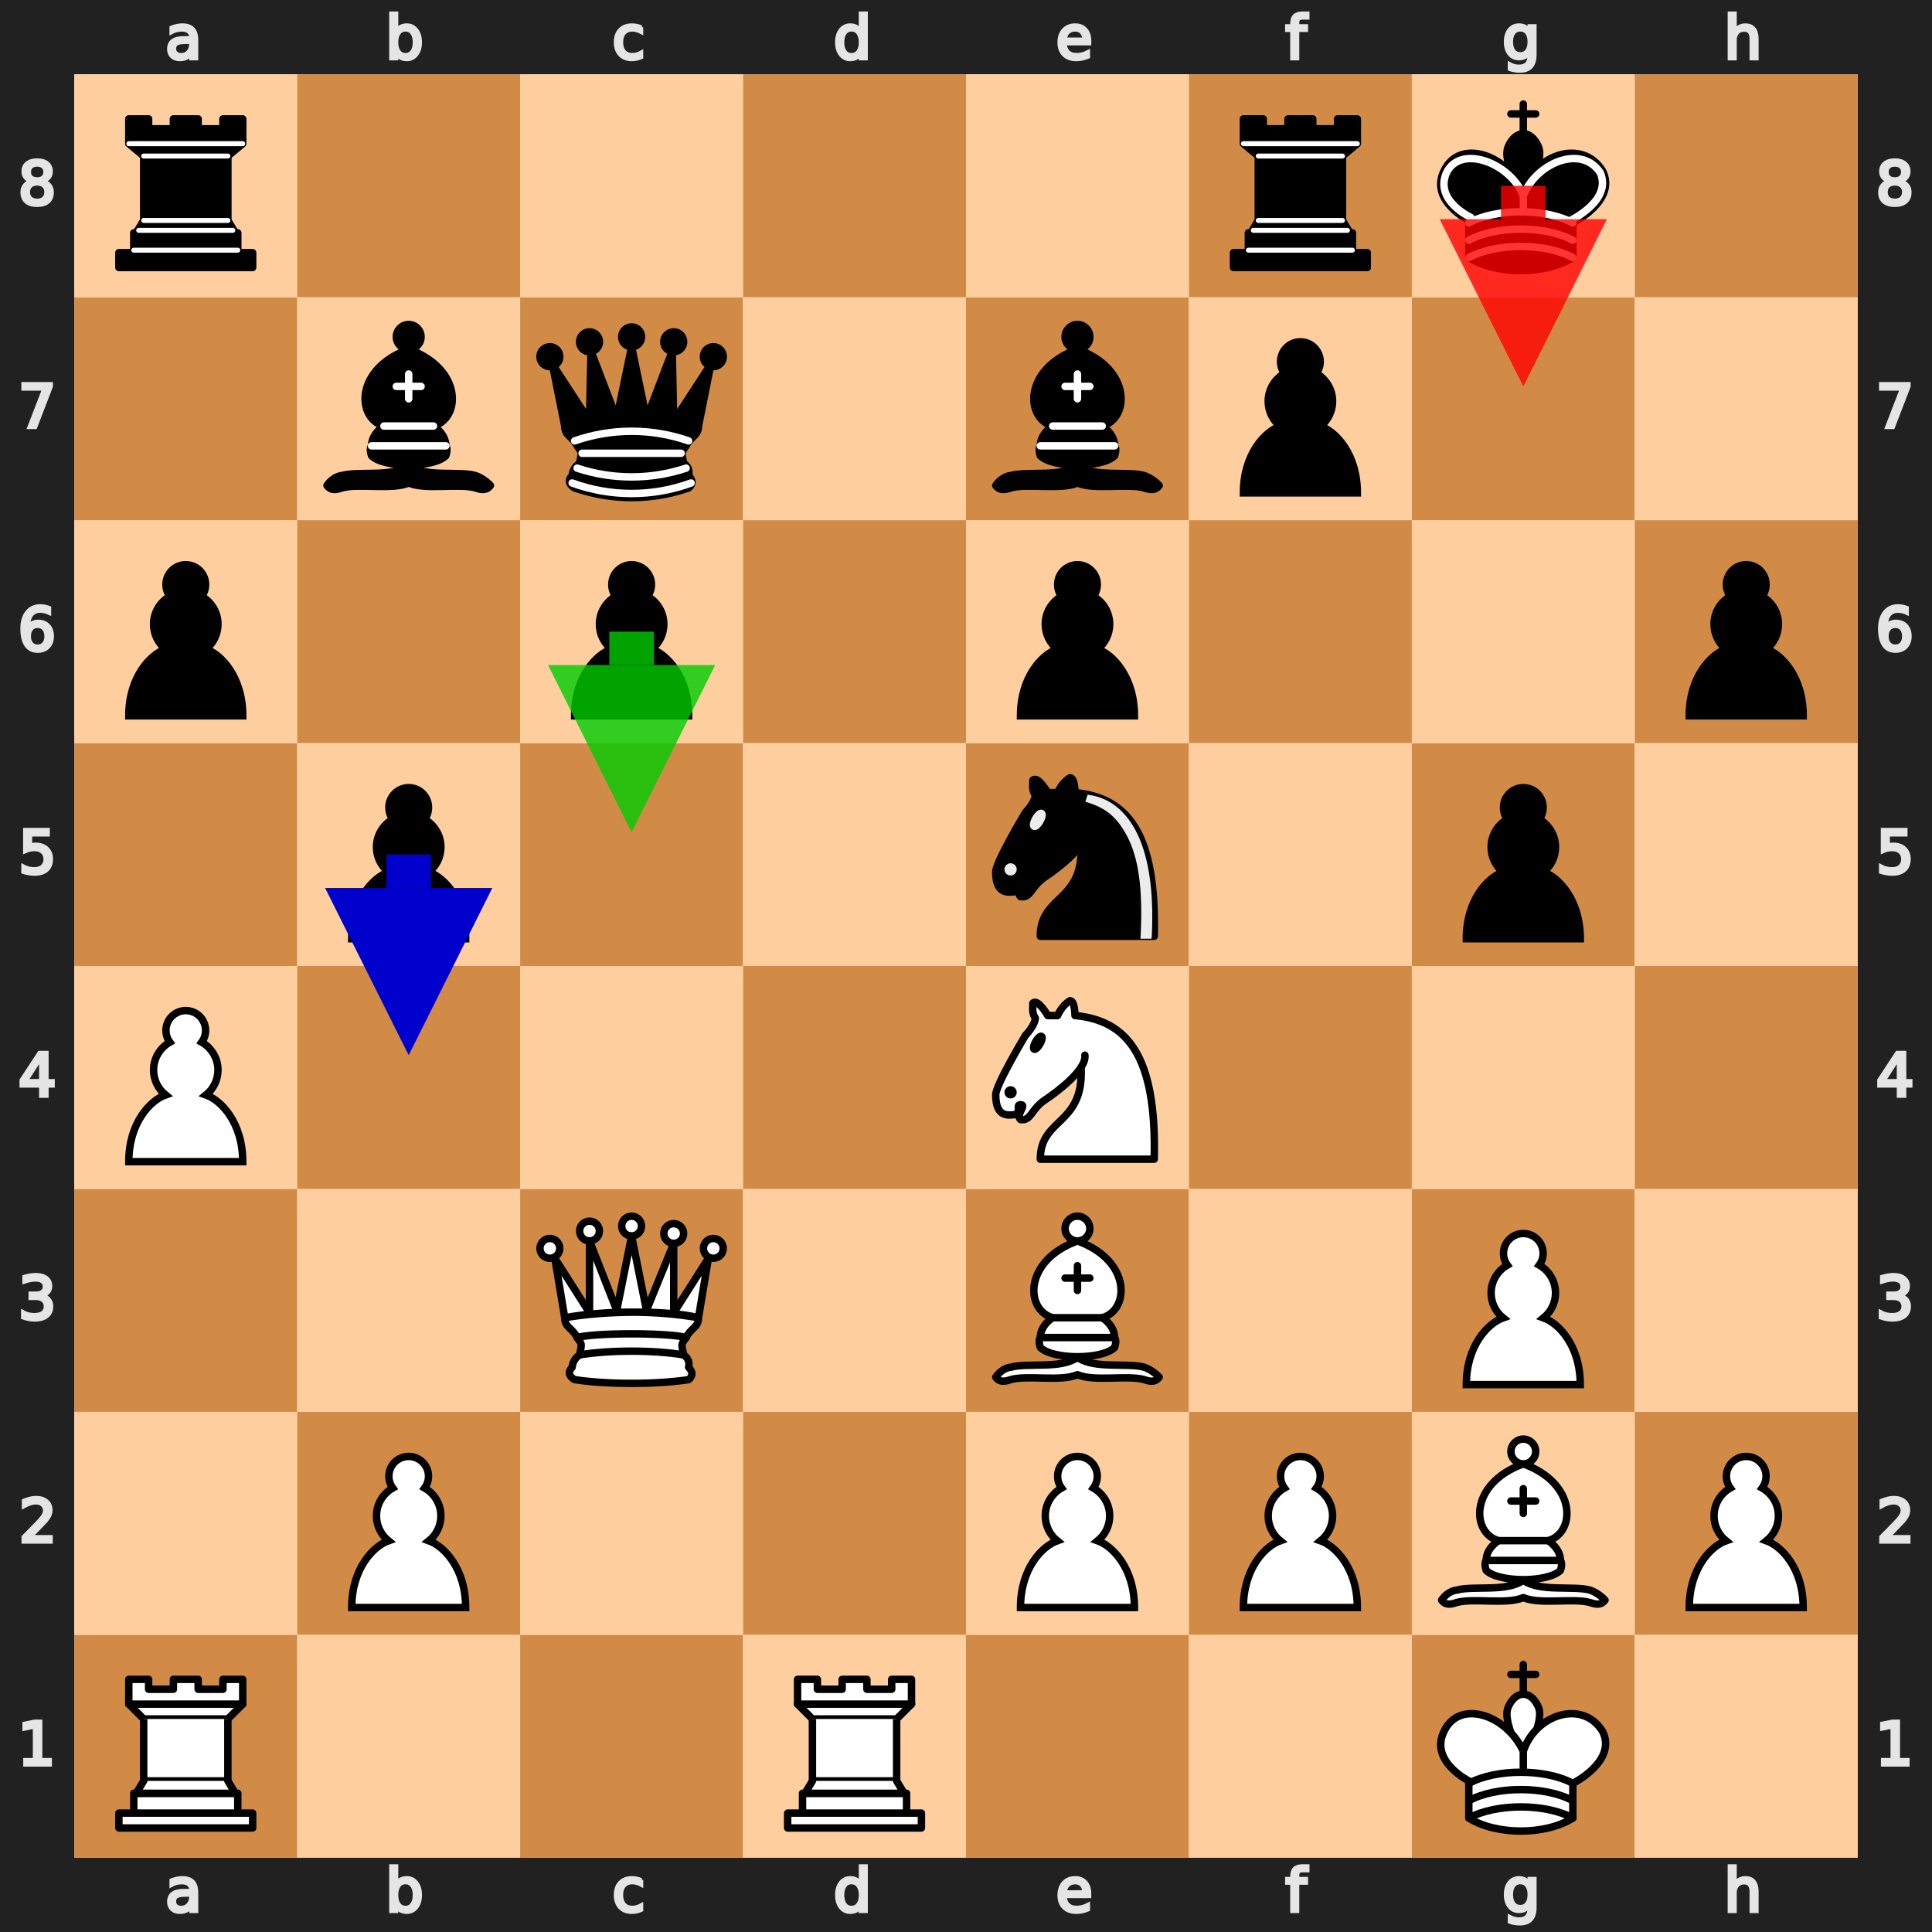
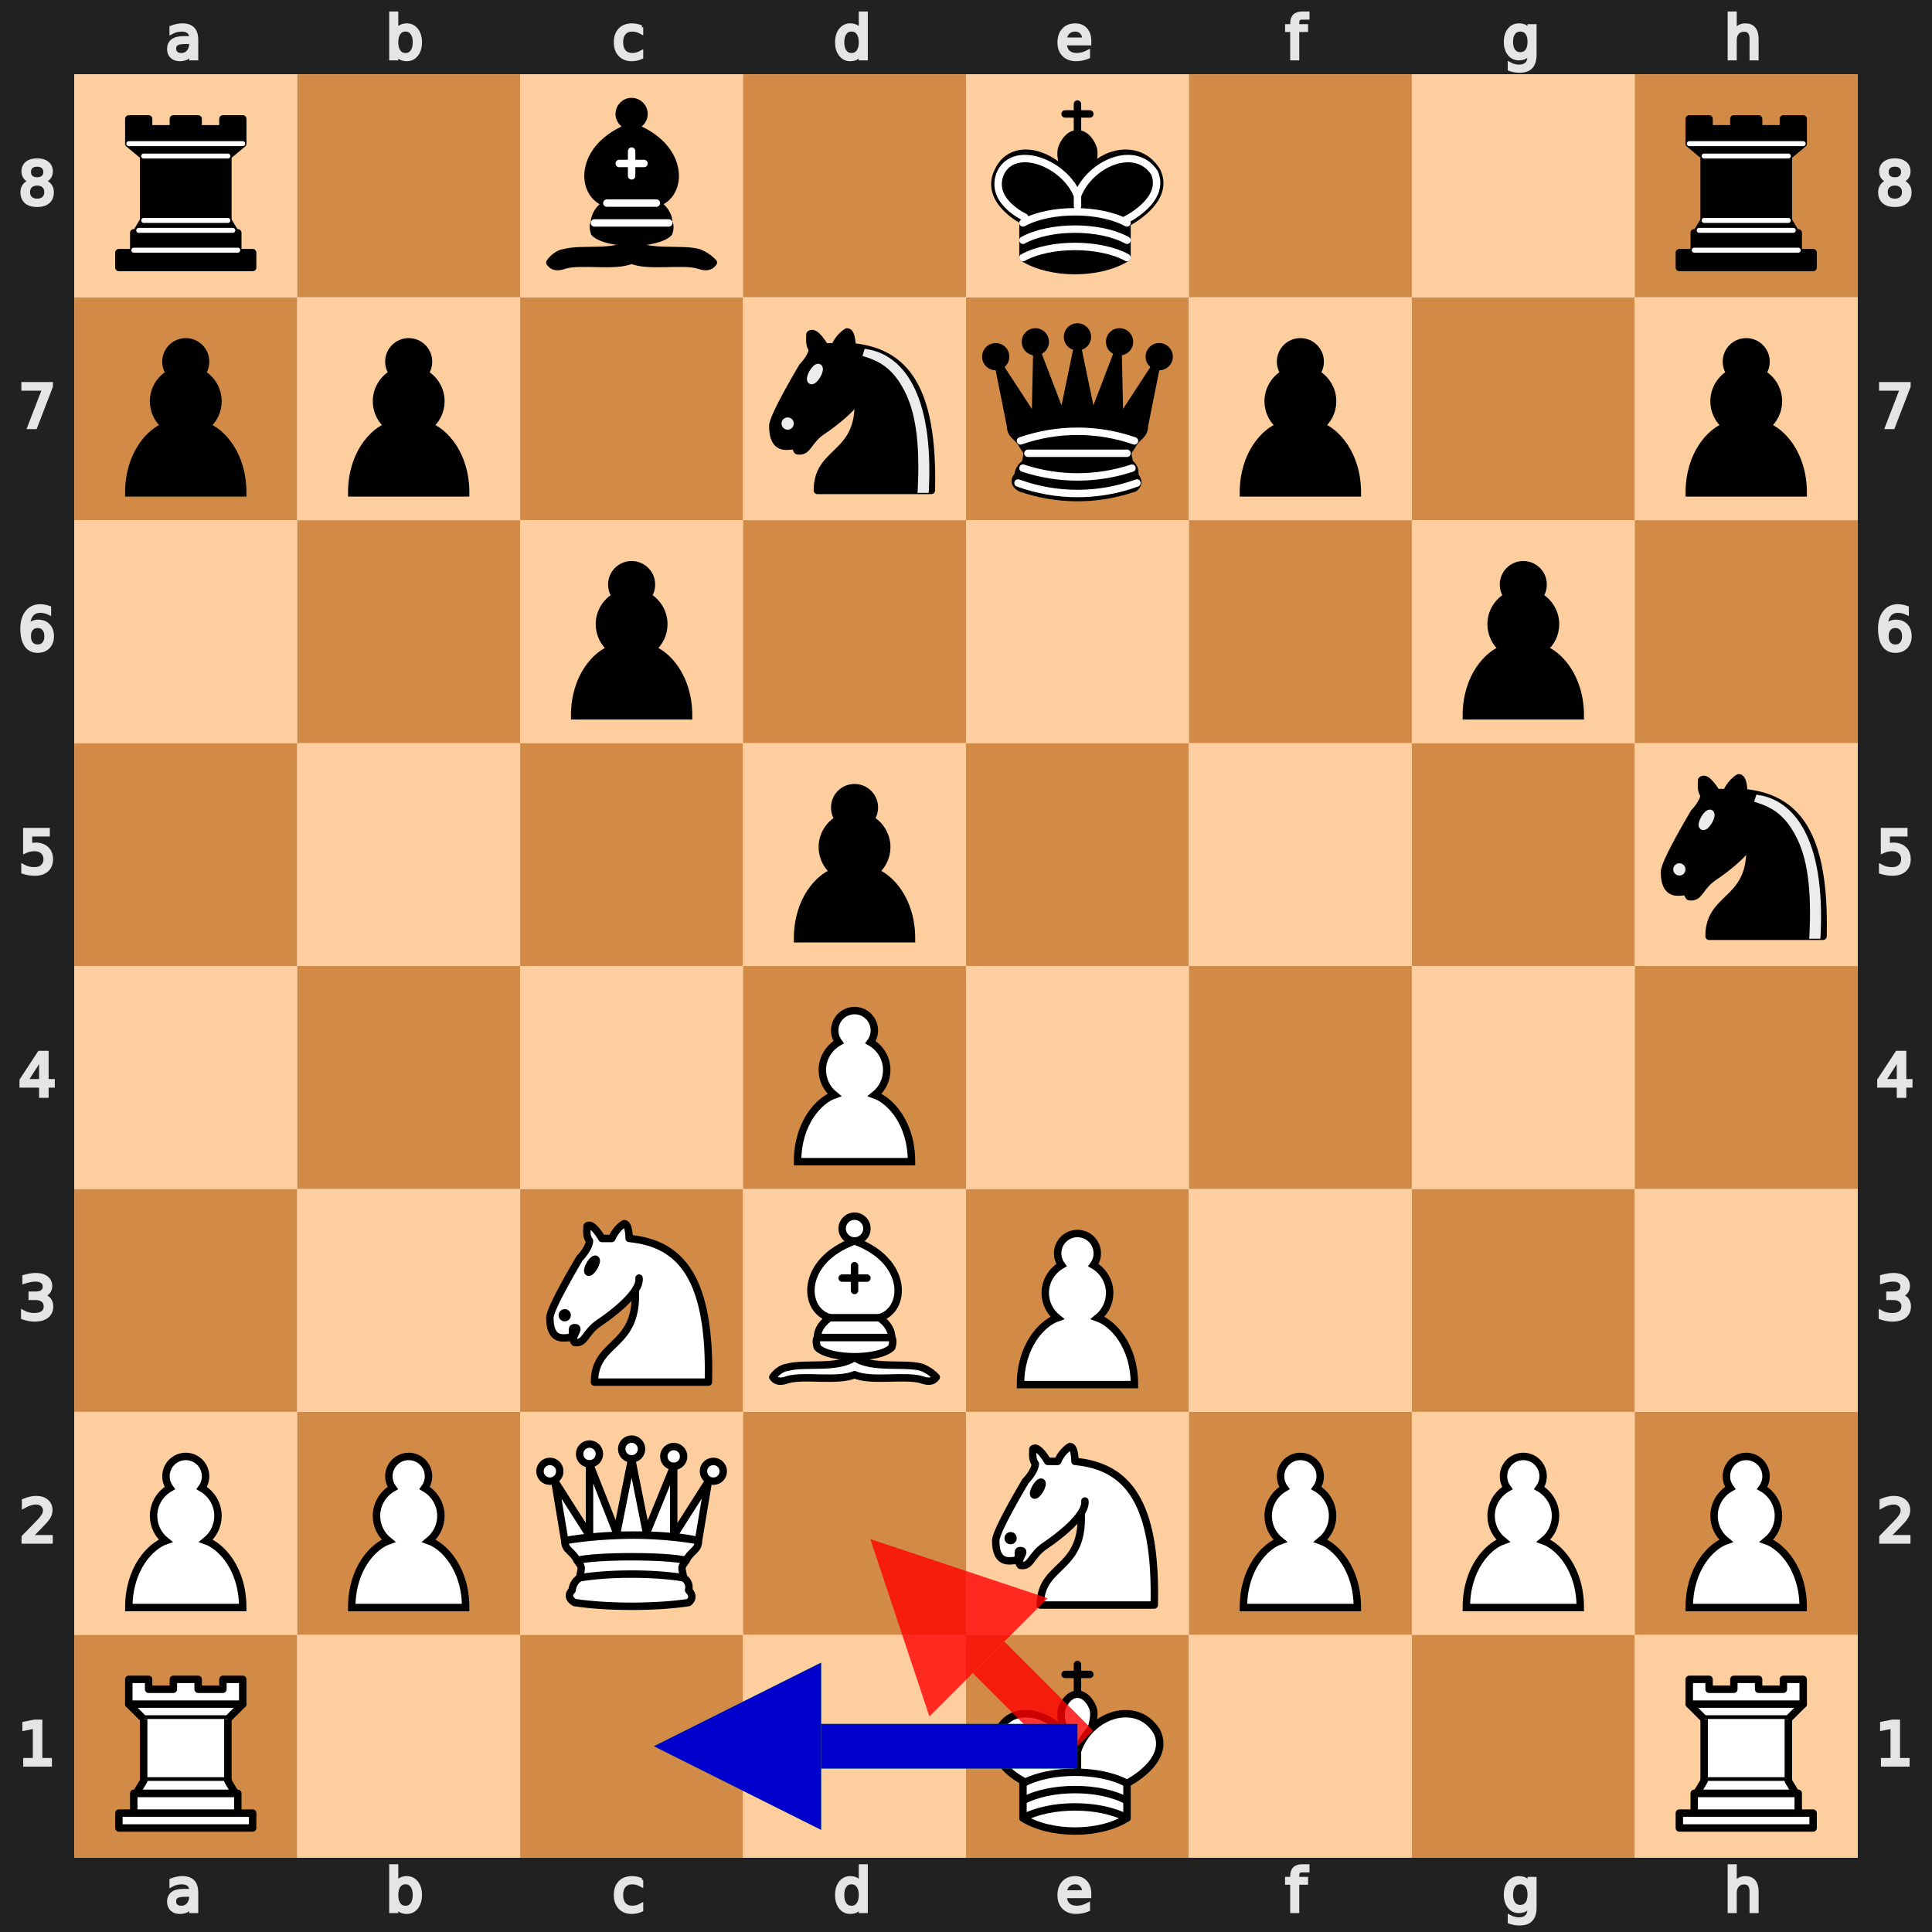
<svg xmlns="http://www.w3.org/2000/svg" xmlns:xlink="http://www.w3.org/1999/xlink" viewBox="0 0 390 390" width="400" height="400">
  <defs>
    <g id="white-pawn" class="white pawn">
      <path d="M22.5 9c-2.21 0-4 1.79-4 4 0 .89.29 1.71.78 2.38C17.33 16.5 16 18.59 16 21c0 2.03.94 3.84 2.41 5.03-3 1.06-7.41 5.55-7.41 13.47h23c0-7.92-4.41-12.41-7.41-13.47 1.47-1.19 2.41-3 2.41-5.03 0-2.41-1.33-4.5-3.28-5.62.49-.67.78-1.49.78-2.38 0-2.21-1.79-4-4-4z" fill="#fff" stroke="#000" stroke-width="1.5" stroke-linecap="round" />
    </g>
    <g id="white-knight" class="white knight" fill="none" fill-rule="evenodd" stroke="#000" stroke-width="1.5" stroke-linecap="round" stroke-linejoin="round">
      <path d="M 22,10 C 32.5,11 38.5,18 38,39 L 15,39 C 15,30 25,32.5 23,18" style="fill:#ffffff; stroke:#000000;" />
      <path d="M 24,18 C 24.38,20.91 18.45,25.37 16,27 C 13,29 13.18,31.34 11,31 C 9.958,30.06 12.41,27.96 11,28 C 10,28 11.19,29.23 10,30 C 9,30 5.997,31 6,26 C 6,24 12,14 12,14 C 12,14 13.89,12.1 14,10.5 C 13.27,9.506 13.5,8.5 13.5,7.5 C 14.5,6.5 16.5,10 16.5,10 L 18.5,10 C 18.5,10 19.28,8.008 21,7 C 22,7 22,10 22,10" style="fill:#ffffff; stroke:#000000;" />
      <path d="M 9.5 25.5 A 0.5 0.5 0 1 1 8.5,25.5 A 0.5 0.5 0 1 1 9.5 25.5 z" style="fill:#000000; stroke:#000000;" />
      <path d="M 15 15.5 A 0.5 1.5 0 1 1 14,15.5 A 0.5 1.5 0 1 1 15 15.5 z" transform="matrix(0.866,0.5,-0.5,0.866,9.693,-5.173)" style="fill:#000000; stroke:#000000;" />
    </g>
    <g id="white-bishop" class="white bishop" fill="none" fill-rule="evenodd" stroke="#000" stroke-width="1.5" stroke-linecap="round" stroke-linejoin="round">
      <g fill="#fff" stroke-linecap="butt">
        <path d="M9 36c3.39-.97 10.11.43 13.5-2 3.39 2.43 10.11 1.03 13.5 2 0 0 1.65.54 3 2-.68.97-1.65.99-3 .5-3.39-.97-10.11.46-13.5-1-3.39 1.46-10.11.03-13.5 1-1.354.49-2.323.47-3-.5 1.354-1.94 3-2 3-2zM15 32c2.5 2.5 12.5 2.5 15 0 .5-1.5 0-2 0-2 0-2.5-2.5-4-2.5-4 5.5-1.5 6-11.5-5-15.5-11 4-10.5 14-5 15.5 0 0-2.5 1.5-2.5 4 0 0-.5.5 0 2zM25 8a2.5 2.5 0 1 1-5 0 2.5 2.5 0 1 1 5 0z" />
      </g>
      <path d="M17.5 26h10M15 30h15m-7.5-14.5v5M20 18h5" stroke-linejoin="miter" />
    </g>
    <g id="white-rook" class="white rook" fill="#fff" fill-rule="evenodd" stroke="#000" stroke-width="1.5" stroke-linecap="round" stroke-linejoin="round">
      <path d="M9 39h27v-3H9v3zM12 36v-4h21v4H12zM11 14V9h4v2h5V9h5v2h5V9h4v5" stroke-linecap="butt" />
      <path d="M34 14l-3 3H14l-3-3" />
      <path d="M31 17v12.5H14V17" stroke-linecap="butt" stroke-linejoin="miter" />
      <path d="M31 29.5l1.5 2.5h-20l1.5-2.5" />
      <path d="M11 14h23" fill="none" stroke-linejoin="miter" />
    </g>
    <g id="white-queen" class="white queen" fill="#fff" fill-rule="evenodd" stroke="#000" stroke-width="1.5" stroke-linecap="round" stroke-linejoin="round">
      <path d="M8 12a2 2 0 1 1-4 0 2 2 0 1 1 4 0zM24.5 7.5a2 2 0 1 1-4 0 2 2 0 1 1 4 0zM41 12a2 2 0 1 1-4 0 2 2 0 1 1 4 0zM16 8.5a2 2 0 1 1-4 0 2 2 0 1 1 4 0zM33 9a2 2 0 1 1-4 0 2 2 0 1 1 4 0z" />
      <path d="M9 26c8.5-1.5 21-1.5 27 0l2-12-7 11V11l-5.5 13.5-3-15-3 15-5.5-14V25L7 14l2 12zM9 26c0 2 1.5 2 2.5 4 1 1.5 1 1 .5 3.5-1.5 1-1.5 2.5-1.5 2.5-1.5 1.5.5 2.5.5 2.5 6.5 1 16.5 1 23 0 0 0 1.5-1 0-2.5 0 0 .5-1.5-1-2.5-.5-2.5-.5-2 .5-3.5 1-2 2.5-2 2.5-4-8.5-1.5-18.5-1.5-27 0z" stroke-linecap="butt" />
      <path d="M11.5 30c3.5-1 18.5-1 22 0M12 33.5c6-1 15-1 21 0" fill="none" />
    </g>
    <g id="white-king" class="white king" fill="none" fill-rule="evenodd" stroke="#000" stroke-width="1.5" stroke-linecap="round" stroke-linejoin="round">
      <path d="M22.5 11.63V6M20 8h5" stroke-linejoin="miter" />
      <path d="M22.5 25s4.5-7.5 3-10.5c0 0-1-2.5-3-2.5s-3 2.5-3 2.5c-1.5 3 3 10.5 3 10.5" fill="#fff" stroke-linecap="butt" stroke-linejoin="miter" />
      <path d="M11.5 37c5.5 3.5 15.5 3.5 21 0v-7s9-4.5 6-10.5c-4-6.5-13.5-3.5-16 4V27v-3.5c-3.5-7.5-13-10.5-16-4-3 6 5 10 5 10V37z" fill="#fff" />
      <path d="M11.5 30c5.5-3 15.5-3 21 0m-21 3.5c5.5-3 15.5-3 21 0m-21 3.5c5.5-3 15.5-3 21 0" />
    </g>
    <g id="black-pawn" class="black pawn">
      <path d="M22.5 9c-2.21 0-4 1.79-4 4 0 .89.29 1.71.78 2.38C17.33 16.5 16 18.59 16 21c0 2.03.94 3.84 2.41 5.03-3 1.06-7.41 5.55-7.41 13.47h23c0-7.92-4.41-12.41-7.41-13.47 1.47-1.19 2.41-3 2.41-5.03 0-2.41-1.33-4.5-3.28-5.62.49-.67.78-1.49.78-2.38 0-2.21-1.79-4-4-4z" fill="#000" stroke="#000" stroke-width="1.5" stroke-linecap="round" />
    </g>
    <g id="black-knight" class="black knight" fill="none" fill-rule="evenodd" stroke="#000" stroke-width="1.5" stroke-linecap="round" stroke-linejoin="round">
      <path d="M 22,10 C 32.5,11 38.5,18 38,39 L 15,39 C 15,30 25,32.5 23,18" style="fill:#000000; stroke:#000000;" />
      <path d="M 24,18 C 24.38,20.91 18.45,25.37 16,27 C 13,29 13.18,31.34 11,31 C 9.958,30.06 12.41,27.96 11,28 C 10,28 11.19,29.23 10,30 C 9,30 5.997,31 6,26 C 6,24 12,14 12,14 C 12,14 13.89,12.1 14,10.5 C 13.27,9.506 13.5,8.5 13.5,7.5 C 14.5,6.5 16.5,10 16.5,10 L 18.5,10 C 18.5,10 19.28,8.008 21,7 C 22,7 22,10 22,10" style="fill:#000000; stroke:#000000;" />
      <path d="M 9.5 25.5 A 0.5 0.5 0 1 1 8.5,25.5 A 0.5 0.5 0 1 1 9.5 25.5 z" style="fill:#ececec; stroke:#ececec;" />
      <path d="M 15 15.5 A 0.5 1.5 0 1 1 14,15.5 A 0.5 1.5 0 1 1 15 15.5 z" transform="matrix(0.866,0.5,-0.5,0.866,9.693,-5.173)" style="fill:#ececec; stroke:#ececec;" />
      <path d="M 24.55,10.4 L 24.1,11.85 L 24.6,12 C 27.75,13 30.25,14.49 32.5,18.75 C 34.75,23.01 35.75,29.06 35.25,39 L 35.2,39.5 L 37.45,39.5 L 37.5,39 C 38,28.94 36.62,22.15 34.25,17.66 C 31.88,13.17 28.46,11.02 25.06,10.5 L 24.55,10.4 z " style="fill:#ececec; stroke:none;" />
    </g>
    <g id="black-bishop" class="black bishop" fill="none" fill-rule="evenodd" stroke="#000" stroke-width="1.5" stroke-linecap="round" stroke-linejoin="round">
      <path d="M9 36c3.39-.97 10.11.43 13.5-2 3.39 2.43 10.11 1.03 13.5 2 0 0 1.65.54 3 2-.68.97-1.65.99-3 .5-3.39-.97-10.11.46-13.5-1-3.39 1.46-10.11.03-13.5 1-1.354.49-2.323.47-3-.5 1.354-1.94 3-2 3-2zm6-4c2.5 2.5 12.5 2.5 15 0 .5-1.5 0-2 0-2 0-2.5-2.5-4-2.5-4 5.5-1.5 6-11.5-5-15.5-11 4-10.5 14-5 15.5 0 0-2.5 1.5-2.5 4 0 0-.5.5 0 2zM25 8a2.5 2.5 0 1 1-5 0 2.5 2.5 0 1 1 5 0z" fill="#000" stroke-linecap="butt" />
      <path d="M17.5 26h10M15 30h15m-7.5-14.5v5M20 18h5" stroke="#fff" stroke-linejoin="miter" />
    </g>
    <g id="black-rook" class="black rook" fill="#000" fill-rule="evenodd" stroke="#000" stroke-width="1.5" stroke-linecap="round" stroke-linejoin="round">
      <path d="M9 39h27v-3H9v3zM12.5 32l1.5-2.5h17l1.5 2.5h-20zM12 36v-4h21v4H12z" stroke-linecap="butt" />
      <path d="M14 29.5v-13h17v13H14z" stroke-linecap="butt" stroke-linejoin="miter" />
      <path d="M14 16.5L11 14h23l-3 2.5H14zM11 14V9h4v2h5V9h5v2h5V9h4v5H11z" stroke-linecap="butt" />
      <path d="M12 35.5h21M13 31.5h19M14 29.5h17M14 16.5h17M11 14h23" fill="none" stroke="#fff" stroke-width="1" stroke-linejoin="miter" />
    </g>
    <g id="black-queen" class="black queen" fill="#000" fill-rule="evenodd" stroke="#000" stroke-width="1.5" stroke-linecap="round" stroke-linejoin="round">
      <g fill="#000" stroke="none">
        <circle cx="6" cy="12" r="2.75" />
        <circle cx="14" cy="9" r="2.75" />
        <circle cx="22.5" cy="8" r="2.75" />
        <circle cx="31" cy="9" r="2.75" />
        <circle cx="39" cy="12" r="2.75" />
      </g>
      <path d="M9 26c8.5-1.5 21-1.5 27 0l2.5-12.5L31 25l-.3-14.1-5.2 13.6-3-14.5-3 14.5-5.2-13.6L14 25 6.5 13.5 9 26zM9 26c0 2 1.5 2 2.5 4 1 1.5 1 1 .5 3.5-1.5 1-1.5 2.5-1.5 2.5-1.5 1.5.5 2.5.5 2.5 6.5 1 16.5 1 23 0 0 0 1.5-1 0-2.5 0 0 .5-1.5-1-2.5-.5-2.5-.5-2 .5-3.5 1-2 2.5-2 2.5-4-8.5-1.5-18.5-1.5-27 0z" stroke-linecap="butt" />
      <path d="M11 38.5a35 35 1 0 0 23 0" fill="none" stroke-linecap="butt" />
      <path d="M11 29a35 35 1 0 1 23 0M12.5 31.5h20M11.5 34.5a35 35 1 0 0 22 0M10.5 37.5a35 35 1 0 0 24 0" fill="none" stroke="#fff" />
    </g>
    <g id="black-king" class="black king" fill="none" fill-rule="evenodd" stroke="#000" stroke-width="1.5" stroke-linecap="round" stroke-linejoin="round">
      <path d="M22.5 11.63V6" stroke-linejoin="miter" />
      <path d="M22.5 25s4.5-7.5 3-10.5c0 0-1-2.5-3-2.5s-3 2.5-3 2.5c-1.5 3 3 10.5 3 10.5" fill="#000" stroke-linecap="butt" stroke-linejoin="miter" />
      <path d="M11.5 37c5.5 3.5 15.5 3.5 21 0v-7s9-4.5 6-10.5c-4-6.5-13.5-3.5-16 4V27v-3.5c-3.5-7.5-13-10.5-16-4-3 6 5 10 5 10V37z" fill="#000" />
      <path d="M20 8h5" stroke-linejoin="miter" />
      <path d="M32 29.5s8.5-4 6.03-9.65C34.15 14 25 18 22.5 24.5l.01 2.1-.01-2.1C20 18 9.906 14 6.997 19.85c-2.497 5.65 4.853 9 4.853 9M11.5 30c5.5-3 15.5-3 21 0m-21 3.5c5.5-3 15.5-3 21 0m-21 3.5c5.5-3 15.5-3 21 0" stroke="#fff" />
    </g>
  </defs>
  <rect x="7.5" y="7.5" width="375" height="375" fill="none" stroke="#212121" stroke-width="15" />
  <g transform="translate(20, 1) scale(0.75, 0.75)" fill="#e5e5e5" stroke="#e5e5e5">
    <path d="M23.328 10.016q-1.742 0-2.414.398-.672.398-.672 1.36 0 .765.5 1.218.508.445 1.375.445 1.196 0 1.914-.843.727-.852.727-2.258v-.32zm2.867-.594v4.992h-1.437v-1.328q-.492.797-1.227 1.18-.734.375-1.797.375-1.343 0-2.14-.75-.79-.758-.79-2.024 0-1.476.985-2.226.992-.75 2.953-.75h2.016V8.75q0-.992-.656-1.531-.649-.547-1.829-.547-.75 0-1.46.18-.711.18-1.368.539V6.062q.79-.304 1.532-.453.742-.156 1.445-.156 1.898 0 2.836.984.937.985.937 2.985z" />
  </g>
  <g transform="translate(20, 375) scale(0.75, 0.75)" fill="#e5e5e5" stroke="#e5e5e5">
    <path d="M23.328 10.016q-1.742 0-2.414.398-.672.398-.672 1.36 0 .765.5 1.218.508.445 1.375.445 1.196 0 1.914-.843.727-.852.727-2.258v-.32zm2.867-.594v4.992h-1.437v-1.328q-.492.797-1.227 1.18-.734.375-1.797.375-1.343 0-2.14-.75-.79-.758-.79-2.024 0-1.476.985-2.226.992-.75 2.953-.75h2.016V8.75q0-.992-.656-1.531-.649-.547-1.829-.547-.75 0-1.46.18-.711.18-1.368.539V6.062q.79-.304 1.532-.453.742-.156 1.445-.156 1.898 0 2.836.984.937.985.937 2.985z" />
  </g>
  <g transform="translate(65, 1) scale(0.75, 0.75)" fill="#e5e5e5" stroke="#e5e5e5">
    <path d="M24.922 10.047q0-1.586-.656-2.485-.649-.906-1.79-.906-1.14 0-1.796.906-.649.899-.649 2.485 0 1.586.649 2.492.656.898 1.797.898 1.14 0 1.789-.898.656-.906.656-2.492zm-4.89-3.055q.452-.781 1.14-1.156.695-.383 1.656-.383 1.594 0 2.586 1.266 1 1.265 1 3.328 0 2.062-1 3.328-.992 1.266-2.586 1.266-.96 0-1.656-.375-.688-.383-1.14-1.164v1.312h-1.446V2.258h1.445z" />
  </g>
  <g transform="translate(65, 375) scale(0.75, 0.75)" fill="#e5e5e5" stroke="#e5e5e5">
    <path d="M24.922 10.047q0-1.586-.656-2.485-.649-.906-1.79-.906-1.14 0-1.796.906-.649.899-.649 2.485 0 1.586.649 2.492.656.898 1.797.898 1.14 0 1.789-.898.656-.906.656-2.492zm-4.89-3.055q.452-.781 1.14-1.156.695-.383 1.656-.383 1.594 0 2.586 1.266 1 1.265 1 3.328 0 2.062-1 3.328-.992 1.266-2.586 1.266-.96 0-1.656-.375-.688-.383-1.14-1.164v1.312h-1.446V2.258h1.445z" />
  </g>
  <g transform="translate(110, 1) scale(0.75, 0.75)" fill="#e5e5e5" stroke="#e5e5e5">
    <path d="M25.96 6v1.344q-.608-.336-1.226-.5-.609-.172-1.234-.172-1.398 0-2.172.89-.773.883-.773 2.485 0 1.601.773 2.492.774.883 2.172.883.625 0 1.234-.164.618-.172 1.227-.508v1.328q-.602.281-1.25.422-.64.14-1.367.14-1.977 0-3.14-1.242-1.165-1.242-1.165-3.351 0-2.14 1.172-3.367 1.18-1.227 3.227-1.227.664 0 1.296.14.633.134 1.227.407z" />
  </g>
  <g transform="translate(110, 375) scale(0.75, 0.75)" fill="#e5e5e5" stroke="#e5e5e5">
    <path d="M25.96 6v1.344q-.608-.336-1.226-.5-.609-.172-1.234-.172-1.398 0-2.172.89-.773.883-.773 2.485 0 1.601.773 2.492.774.883 2.172.883.625 0 1.234-.164.618-.172 1.227-.508v1.328q-.602.281-1.25.422-.64.14-1.367.14-1.977 0-3.14-1.242-1.165-1.242-1.165-3.351 0-2.14 1.172-3.367 1.18-1.227 3.227-1.227.664 0 1.296.14.633.134 1.227.407z" />
  </g>
  <g transform="translate(155, 1) scale(0.75, 0.75)" fill="#e5e5e5" stroke="#e5e5e5">
    <path d="M24.973 6.992V2.258h1.437v12.156h-1.437v-1.312q-.453.78-1.149 1.164-.687.375-1.656.375-1.586 0-2.586-1.266-.992-1.266-.992-3.328 0-2.063.992-3.328 1-1.266 2.586-1.266.969 0 1.656.383.696.375 1.149 1.156zm-4.899 3.055q0 1.586.649 2.492.656.898 1.797.898 1.14 0 1.796-.898.657-.906.657-2.492 0-1.586-.657-2.485-.656-.906-1.796-.906-1.141 0-1.797.906-.649.899-.649 2.485z" />
  </g>
  <g transform="translate(155, 375) scale(0.75, 0.75)" fill="#e5e5e5" stroke="#e5e5e5">
    <path d="M24.973 6.992V2.258h1.437v12.156h-1.437v-1.312q-.453.78-1.149 1.164-.687.375-1.656.375-1.586 0-2.586-1.266-.992-1.266-.992-3.328 0-2.063.992-3.328 1-1.266 2.586-1.266.969 0 1.656.383.696.375 1.149 1.156zm-4.899 3.055q0 1.586.649 2.492.656.898 1.797.898 1.14 0 1.796-.898.657-.906.657-2.492 0-1.586-.657-2.485-.656-.906-1.796-.906-1.141 0-1.797.906-.649.899-.649 2.485z" />
  </g>
  <g transform="translate(200, 1) scale(0.75, 0.75)" fill="#e5e5e5" stroke="#e5e5e5">
    <path d="M26.555 9.68v.703h-6.61q.094 1.484.89 2.265.806.774 2.235.774.828 0 1.602-.203.781-.203 1.547-.61v1.36q-.774.328-1.586.5-.813.172-1.649.172-2.093 0-3.32-1.22-1.219-1.218-1.219-3.296 0-2.148 1.157-3.406 1.164-1.266 3.132-1.266 1.766 0 2.79 1.14 1.03 1.134 1.03 3.087zm-1.438-.422q-.015-1.18-.664-1.883-.64-.703-1.703-.703-1.203 0-1.93.68-.718.68-.828 1.914z" />
  </g>
  <g transform="translate(200, 375) scale(0.75, 0.75)" fill="#e5e5e5" stroke="#e5e5e5">
    <path d="M26.555 9.68v.703h-6.61q.094 1.484.89 2.265.806.774 2.235.774.828 0 1.602-.203.781-.203 1.547-.61v1.36q-.774.328-1.586.5-.813.172-1.649.172-2.093 0-3.32-1.22-1.219-1.218-1.219-3.296 0-2.148 1.157-3.406 1.164-1.266 3.132-1.266 1.766 0 2.79 1.14 1.03 1.134 1.03 3.087zm-1.438-.422q-.015-1.18-.664-1.883-.64-.703-1.703-.703-1.203 0-1.93.68-.718.68-.828 1.914z" />
  </g>
  <g transform="translate(245, 1) scale(0.75, 0.75)" fill="#e5e5e5" stroke="#e5e5e5">
    <path d="M25.285 2.258v1.195H23.91q-.773 0-1.078.313-.297.312-.297 1.125v.773h2.367v1.117h-2.367v7.633H21.09V6.781h-1.375V5.664h1.375v-.61q0-1.46.68-2.124.68-.672 2.156-.672z" />
  </g>
  <g transform="translate(245, 375) scale(0.75, 0.75)" fill="#e5e5e5" stroke="#e5e5e5">
    <path d="M25.285 2.258v1.195H23.91q-.773 0-1.078.313-.297.312-.297 1.125v.773h2.367v1.117h-2.367v7.633H21.09V6.781h-1.375V5.664h1.375v-.61q0-1.46.68-2.124.68-.672 2.156-.672z" />
  </g>
  <g transform="translate(290, 1) scale(0.75, 0.75)" fill="#e5e5e5" stroke="#e5e5e5">
    <path d="M24.973 9.937q0-1.562-.649-2.421-.64-.86-1.804-.86-1.157 0-1.805.86-.64.859-.64 2.421 0 1.555.64 2.415.648.859 1.805.859 1.164 0 1.804-.86.649-.859.649-2.414zm1.437 3.391q0 2.234-.992 3.32-.992 1.094-3.04 1.094-.757 0-1.429-.117-.672-.11-1.304-.344v-1.398q.632.344 1.25.508.617.164 1.257.164 1.414 0 2.118-.743.703-.734.703-2.226v-.711q-.446.773-1.141 1.156-.695.383-1.664.383-1.61 0-2.594-1.227-.984-1.226-.984-3.25 0-2.03.984-3.257.985-1.227 2.594-1.227.969 0 1.664.383t1.14 1.156V5.664h1.438z" />
  </g>
  <g transform="translate(290, 375) scale(0.75, 0.75)" fill="#e5e5e5" stroke="#e5e5e5">
    <path d="M24.973 9.937q0-1.562-.649-2.421-.64-.86-1.804-.86-1.157 0-1.805.86-.64.859-.64 2.421 0 1.555.64 2.415.648.859 1.805.859 1.164 0 1.804-.86.649-.859.649-2.414zm1.437 3.391q0 2.234-.992 3.32-.992 1.094-3.04 1.094-.757 0-1.429-.117-.672-.11-1.304-.344v-1.398q.632.344 1.25.508.617.164 1.257.164 1.414 0 2.118-.743.703-.734.703-2.226v-.711q-.446.773-1.141 1.156-.695.383-1.664.383-1.61 0-2.594-1.227-.984-1.226-.984-3.25 0-2.03.984-3.257.985-1.227 2.594-1.227.969 0 1.664.383t1.14 1.156V5.664h1.438z" />
  </g>
  <g transform="translate(335, 1) scale(0.75, 0.75)" fill="#e5e5e5" stroke="#e5e5e5">
    <path d="M26.164 9.133v5.281h-1.437V9.18q0-1.243-.485-1.86-.484-.617-1.453-.617-1.164 0-1.836.742-.672.742-.672 2.024v4.945h-1.445V2.258h1.445v4.765q.516-.789 1.211-1.18.703-.39 1.617-.39 1.508 0 2.282.938.773.93.773 2.742z" />
  </g>
  <g transform="translate(335, 375) scale(0.75, 0.75)" fill="#e5e5e5" stroke="#e5e5e5">
    <path d="M26.164 9.133v5.281h-1.437V9.18q0-1.243-.485-1.86-.484-.617-1.453-.617-1.164 0-1.836.742-.672.742-.672 2.024v4.945h-1.445V2.258h1.445v4.765q.516-.789 1.211-1.18.703-.39 1.617-.39 1.508 0 2.282.938.773.93.773 2.742z" />
  </g>
  <g transform="translate(0, 335) scale(0.75, 0.75)" fill="#e5e5e5" stroke="#e5e5e5">
    <path d="M6.754 26.996h2.578v-8.898l-2.805.562v-1.437l2.79-.563h1.578v10.336h2.578v1.328h-6.72z" />
  </g>
  <g transform="translate(375, 335) scale(0.75, 0.75)" fill="#e5e5e5" stroke="#e5e5e5">
    <path d="M6.754 26.996h2.578v-8.898l-2.805.562v-1.437l2.79-.563h1.578v10.336h2.578v1.328h-6.72z" />
  </g>
  <g transform="translate(0, 290) scale(0.75, 0.75)" fill="#e5e5e5" stroke="#e5e5e5">
    <path d="M8.195 26.996h5.508v1.328H6.297v-1.328q.898-.93 2.445-2.492 1.555-1.57 1.953-2.024.758-.851 1.055-1.437.305-.594.305-1.164 0-.93-.657-1.516-.648-.586-1.695-.586-.742 0-1.57.258-.82.258-1.758.781v-1.593q.953-.383 1.781-.578.828-.196 1.516-.196 1.812 0 2.89.906 1.079.907 1.079 2.422 0 .72-.274 1.368-.265.64-.976 1.515-.196.227-1.243 1.313-1.046 1.078-2.953 3.023z" />
  </g>
  <g transform="translate(375, 290) scale(0.75, 0.75)" fill="#e5e5e5" stroke="#e5e5e5">
    <path d="M8.195 26.996h5.508v1.328H6.297v-1.328q.898-.93 2.445-2.492 1.555-1.57 1.953-2.024.758-.851 1.055-1.437.305-.594.305-1.164 0-.93-.657-1.516-.648-.586-1.695-.586-.742 0-1.57.258-.82.258-1.758.781v-1.593q.953-.383 1.781-.578.828-.196 1.516-.196 1.812 0 2.89.906 1.079.907 1.079 2.422 0 .72-.274 1.368-.265.64-.976 1.515-.196.227-1.243 1.313-1.046 1.078-2.953 3.023z" />
  </g>
  <g transform="translate(0, 245) scale(0.75, 0.75)" fill="#e5e5e5" stroke="#e5e5e5">
    <path d="M11.434 22.035q1.132.242 1.765 1.008.64.766.64 1.89 0 1.727-1.187 2.672-1.187.946-3.375.946-.734 0-1.515-.149-.774-.14-1.602-.43V26.45q.656.383 1.438.578.78.196 1.632.196 1.485 0 2.258-.586.782-.586.782-1.703 0-1.032-.727-1.61-.719-.586-2.008-.586h-1.36v-1.297h1.423q1.164 0 1.78-.46.618-.47.618-1.344 0-.899-.64-1.375-.633-.485-1.82-.485-.65 0-1.391.141-.743.14-1.633.437V16.95q.898-.25 1.68-.375.788-.125 1.484-.125 1.797 0 2.844.82 1.046.813 1.046 2.204 0 .968-.554 1.64-.555.664-1.578.922z" />
  </g>
  <g transform="translate(375, 245) scale(0.75, 0.75)" fill="#e5e5e5" stroke="#e5e5e5">
    <path d="M11.434 22.035q1.132.242 1.765 1.008.64.766.64 1.89 0 1.727-1.187 2.672-1.187.946-3.375.946-.734 0-1.515-.149-.774-.14-1.602-.43V26.45q.656.383 1.438.578.78.196 1.632.196 1.485 0 2.258-.586.782-.586.782-1.703 0-1.032-.727-1.61-.719-.586-2.008-.586h-1.36v-1.297h1.423q1.164 0 1.78-.46.618-.47.618-1.344 0-.899-.64-1.375-.633-.485-1.82-.485-.65 0-1.391.141-.743.14-1.633.437V16.95q.898-.25 1.68-.375.788-.125 1.484-.125 1.797 0 2.844.82 1.046.813 1.046 2.204 0 .968-.554 1.64-.555.664-1.578.922z" />
  </g>
  <g transform="translate(0, 200) scale(0.75, 0.75)" fill="#e5e5e5" stroke="#e5e5e5">
    <path d="M11.016 18.035L7.03 24.262h3.985zm-.414-1.375h1.984v7.602h1.664v1.312h-1.664v2.75h-1.57v-2.75H5.75v-1.523z" />
  </g>
  <g transform="translate(375, 200) scale(0.75, 0.75)" fill="#e5e5e5" stroke="#e5e5e5">
    <path d="M11.016 18.035L7.03 24.262h3.985zm-.414-1.375h1.984v7.602h1.664v1.312h-1.664v2.75h-1.57v-2.75H5.75v-1.523z" />
  </g>
  <g transform="translate(0, 155) scale(0.75, 0.75)" fill="#e5e5e5" stroke="#e5e5e5">
    <path d="M6.719 16.66h6.195v1.328h-4.75v2.86q.344-.118.688-.172.343-.063.687-.063 1.953 0 3.094 1.07 1.14 1.07 1.14 2.899 0 1.883-1.171 2.93-1.172 1.039-3.305 1.039-.735 0-1.5-.125-.758-.125-1.57-.375v-1.586q.703.383 1.453.57.75.188 1.586.188 1.351 0 2.14-.711.79-.711.79-1.93 0-1.219-.79-1.93-.789-.71-2.14-.71-.633 0-1.266.14-.625.14-1.281.438z" />
  </g>
  <g transform="translate(375, 155) scale(0.75, 0.75)" fill="#e5e5e5" stroke="#e5e5e5">
    <path d="M6.719 16.66h6.195v1.328h-4.75v2.86q.344-.118.688-.172.343-.063.687-.063 1.953 0 3.094 1.07 1.14 1.07 1.14 2.899 0 1.883-1.171 2.93-1.172 1.039-3.305 1.039-.735 0-1.5-.125-.758-.125-1.57-.375v-1.586q.703.383 1.453.57.75.188 1.586.188 1.351 0 2.14-.711.79-.711.79-1.93 0-1.219-.79-1.93-.789-.71-2.14-.71-.633 0-1.266.14-.625.14-1.281.438z" />
  </g>
  <g transform="translate(0, 110) scale(0.75, 0.75)" fill="#e5e5e5" stroke="#e5e5e5">
    <path d="M10.137 21.863q-1.063 0-1.688.727-.617.726-.617 1.992 0 1.258.617 1.992.625.727 1.688.727 1.062 0 1.68-.727.624-.734.624-1.992 0-1.266-.625-1.992-.617-.727-1.68-.727zm3.133-4.945v1.437q-.594-.28-1.204-.43-.601-.148-1.195-.148-1.562 0-2.39 1.055-.82 1.055-.938 3.188.46-.68 1.156-1.04.696-.367 1.531-.367 1.758 0 2.774 1.07 1.023 1.063 1.023 2.899 0 1.797-1.062 2.883-1.063 1.086-2.828 1.086-2.024 0-3.094-1.547-1.07-1.555-1.07-4.5 0-2.766 1.312-4.406 1.313-1.649 3.524-1.649.593 0 1.195.117.61.118 1.266.352z" />
  </g>
  <g transform="translate(375, 110) scale(0.75, 0.75)" fill="#e5e5e5" stroke="#e5e5e5">
    <path d="M10.137 21.863q-1.063 0-1.688.727-.617.726-.617 1.992 0 1.258.617 1.992.625.727 1.688.727 1.062 0 1.68-.727.624-.734.624-1.992 0-1.266-.625-1.992-.617-.727-1.68-.727zm3.133-4.945v1.437q-.594-.28-1.204-.43-.601-.148-1.195-.148-1.562 0-2.39 1.055-.82 1.055-.938 3.188.46-.68 1.156-1.04.696-.367 1.531-.367 1.758 0 2.774 1.07 1.023 1.063 1.023 2.899 0 1.797-1.062 2.883-1.063 1.086-2.828 1.086-2.024 0-3.094-1.547-1.07-1.555-1.07-4.5 0-2.766 1.312-4.406 1.313-1.649 3.524-1.649.593 0 1.195.117.61.118 1.266.352z" />
  </g>
  <g transform="translate(0, 65) scale(0.75, 0.75)" fill="#e5e5e5" stroke="#e5e5e5">
    <path d="M6.25 16.66h7.5v.672L9.516 28.324H7.867l3.985-10.336H6.25z" />
  </g>
  <g transform="translate(375, 65) scale(0.75, 0.75)" fill="#e5e5e5" stroke="#e5e5e5">
    <path d="M6.25 16.66h7.5v.672L9.516 28.324H7.867l3.985-10.336H6.25z" />
  </g>
  <g transform="translate(0, 20) scale(0.75, 0.75)" fill="#e5e5e5" stroke="#e5e5e5">
    <path d="M10 22.785q-1.125 0-1.773.602-.641.601-.641 1.656t.64 1.656q.649.602 1.774.602t1.773-.602q.649-.61.649-1.656 0-1.055-.649-1.656-.64-.602-1.773-.602zm-1.578-.672q-1.016-.25-1.586-.945-.563-.695-.563-1.695 0-1.399.993-2.211 1-.813 2.734-.813 1.742 0 2.734.813.993.812.993 2.21 0 1-.57 1.696-.563.695-1.571.945 1.14.266 1.773 1.04.641.773.641 1.89 0 1.695-1.04 2.602-1.03.906-2.96.906t-2.969-.906Q6 26.738 6 25.043q0-1.117.64-1.89.641-.774 1.782-1.04zm-.578-2.492q0 .906.562 1.414.57.508 1.594.508 1.016 0 1.586-.508.578-.508.578-1.414 0-.906-.578-1.414-.57-.508-1.586-.508-1.023 0-1.594.508-.562.508-.562 1.414z" />
  </g>
  <g transform="translate(375, 20) scale(0.75, 0.75)" fill="#e5e5e5" stroke="#e5e5e5">
    <path d="M10 22.785q-1.125 0-1.773.602-.641.601-.641 1.656t.64 1.656q.649.602 1.774.602t1.773-.602q.649-.61.649-1.656 0-1.055-.649-1.656-.64-.602-1.773-.602zm-1.578-.672q-1.016-.25-1.586-.945-.563-.695-.563-1.695 0-1.399.993-2.211 1-.813 2.734-.813 1.742 0 2.734.813.993.812.993 2.21 0 1-.57 1.696-.563.695-1.571.945 1.14.266 1.773 1.04.641.773.641 1.89 0 1.695-1.04 2.602-1.03.906-2.96.906t-2.969-.906Q6 26.738 6 25.043q0-1.117.64-1.89.641-.774 1.782-1.04zm-.578-2.492q0 .906.562 1.414.57.508 1.594.508 1.016 0 1.586-.508.578-.508.578-1.414 0-.906-.578-1.414-.57-.508-1.586-.508-1.023 0-1.594.508-.562.508-.562 1.414z" />
  </g>
  <rect x="15" y="330" width="45" height="45" class="square dark a1" stroke="none" fill="#d18b47" />
  <rect x="60" y="330" width="45" height="45" class="square light b1" stroke="none" fill="#ffce9e" />
  <rect x="105" y="330" width="45" height="45" class="square dark c1" stroke="none" fill="#d18b47" />
  <rect x="150" y="330" width="45" height="45" class="square light d1" stroke="none" fill="#ffce9e" />
  <rect x="195" y="330" width="45" height="45" class="square dark e1" stroke="none" fill="#d18b47" />
  <rect x="240" y="330" width="45" height="45" class="square light f1" stroke="none" fill="#ffce9e" />
  <rect x="285" y="330" width="45" height="45" class="square dark g1" stroke="none" fill="#d18b47" />
  <rect x="330" y="330" width="45" height="45" class="square light h1" stroke="none" fill="#ffce9e" />
  <rect x="15" y="285" width="45" height="45" class="square light a2" stroke="none" fill="#ffce9e" />
  <rect x="60" y="285" width="45" height="45" class="square dark b2" stroke="none" fill="#d18b47" />
  <rect x="105" y="285" width="45" height="45" class="square light c2" stroke="none" fill="#ffce9e" />
  <rect x="150" y="285" width="45" height="45" class="square dark d2" stroke="none" fill="#d18b47" />
  <rect x="195" y="285" width="45" height="45" class="square light e2" stroke="none" fill="#ffce9e" />
  <rect x="240" y="285" width="45" height="45" class="square dark f2" stroke="none" fill="#d18b47" />
  <rect x="285" y="285" width="45" height="45" class="square light g2" stroke="none" fill="#ffce9e" />
  <rect x="330" y="285" width="45" height="45" class="square dark h2" stroke="none" fill="#d18b47" />
  <rect x="15" y="240" width="45" height="45" class="square dark a3" stroke="none" fill="#d18b47" />
  <rect x="60" y="240" width="45" height="45" class="square light b3" stroke="none" fill="#ffce9e" />
  <rect x="105" y="240" width="45" height="45" class="square dark c3" stroke="none" fill="#d18b47" />
  <rect x="150" y="240" width="45" height="45" class="square light d3" stroke="none" fill="#ffce9e" />
  <rect x="195" y="240" width="45" height="45" class="square dark e3" stroke="none" fill="#d18b47" />
  <rect x="240" y="240" width="45" height="45" class="square light f3" stroke="none" fill="#ffce9e" />
  <rect x="285" y="240" width="45" height="45" class="square dark g3" stroke="none" fill="#d18b47" />
  <rect x="330" y="240" width="45" height="45" class="square light h3" stroke="none" fill="#ffce9e" />
  <rect x="15" y="195" width="45" height="45" class="square light a4" stroke="none" fill="#ffce9e" />
  <rect x="60" y="195" width="45" height="45" class="square dark b4" stroke="none" fill="#d18b47" />
  <rect x="105" y="195" width="45" height="45" class="square light c4" stroke="none" fill="#ffce9e" />
  <rect x="150" y="195" width="45" height="45" class="square dark d4" stroke="none" fill="#d18b47" />
  <rect x="195" y="195" width="45" height="45" class="square light e4" stroke="none" fill="#ffce9e" />
  <rect x="240" y="195" width="45" height="45" class="square dark f4" stroke="none" fill="#d18b47" />
  <rect x="285" y="195" width="45" height="45" class="square light g4" stroke="none" fill="#ffce9e" />
  <rect x="330" y="195" width="45" height="45" class="square dark h4" stroke="none" fill="#d18b47" />
  <rect x="15" y="150" width="45" height="45" class="square dark a5" stroke="none" fill="#d18b47" />
  <rect x="60" y="150" width="45" height="45" class="square light b5" stroke="none" fill="#ffce9e" />
  <rect x="105" y="150" width="45" height="45" class="square dark c5" stroke="none" fill="#d18b47" />
  <rect x="150" y="150" width="45" height="45" class="square light d5" stroke="none" fill="#ffce9e" />
  <rect x="195" y="150" width="45" height="45" class="square dark e5" stroke="none" fill="#d18b47" />
  <rect x="240" y="150" width="45" height="45" class="square light f5" stroke="none" fill="#ffce9e" />
  <rect x="285" y="150" width="45" height="45" class="square dark g5" stroke="none" fill="#d18b47" />
  <rect x="330" y="150" width="45" height="45" class="square light h5" stroke="none" fill="#ffce9e" />
  <rect x="15" y="105" width="45" height="45" class="square light a6" stroke="none" fill="#ffce9e" />
  <rect x="60" y="105" width="45" height="45" class="square dark b6" stroke="none" fill="#d18b47" />
  <rect x="105" y="105" width="45" height="45" class="square light c6" stroke="none" fill="#ffce9e" />
  <rect x="150" y="105" width="45" height="45" class="square dark d6" stroke="none" fill="#d18b47" />
  <rect x="195" y="105" width="45" height="45" class="square light e6" stroke="none" fill="#ffce9e" />
  <rect x="240" y="105" width="45" height="45" class="square dark f6" stroke="none" fill="#d18b47" />
  <rect x="285" y="105" width="45" height="45" class="square light g6" stroke="none" fill="#ffce9e" />
  <rect x="330" y="105" width="45" height="45" class="square dark h6" stroke="none" fill="#d18b47" />
  <rect x="15" y="60" width="45" height="45" class="square dark a7" stroke="none" fill="#d18b47" />
  <rect x="60" y="60" width="45" height="45" class="square light b7" stroke="none" fill="#ffce9e" />
  <rect x="105" y="60" width="45" height="45" class="square dark c7" stroke="none" fill="#d18b47" />
  <rect x="150" y="60" width="45" height="45" class="square light d7" stroke="none" fill="#ffce9e" />
  <rect x="195" y="60" width="45" height="45" class="square dark e7" stroke="none" fill="#d18b47" />
  <rect x="240" y="60" width="45" height="45" class="square light f7" stroke="none" fill="#ffce9e" />
  <rect x="285" y="60" width="45" height="45" class="square dark g7" stroke="none" fill="#d18b47" />
  <rect x="330" y="60" width="45" height="45" class="square light h7" stroke="none" fill="#ffce9e" />
  <rect x="15" y="15" width="45" height="45" class="square light a8" stroke="none" fill="#ffce9e" />
  <rect x="60" y="15" width="45" height="45" class="square dark b8" stroke="none" fill="#d18b47" />
  <rect x="105" y="15" width="45" height="45" class="square light c8" stroke="none" fill="#ffce9e" />
  <rect x="150" y="15" width="45" height="45" class="square dark d8" stroke="none" fill="#d18b47" />
  <rect x="195" y="15" width="45" height="45" class="square light e8" stroke="none" fill="#ffce9e" />
  <rect x="240" y="15" width="45" height="45" class="square dark f8" stroke="none" fill="#d18b47" />
  <rect x="285" y="15" width="45" height="45" class="square light g8" stroke="none" fill="#ffce9e" />
  <rect x="330" y="15" width="45" height="45" class="square dark h8" stroke="none" fill="#d18b47" />
  <use href="#white-rook" xlink:href="#white-rook" transform="translate(15, 330)" />
-   <use href="#white-rook" xlink:href="#white-rook" transform="translate(150, 330)" />
-   <use href="#white-king" xlink:href="#white-king" transform="translate(285, 330)" />
+   <use href="#white-king" xlink:href="#white-king" transform="translate(195, 330)" />
+   <use href="#white-rook" xlink:href="#white-rook" transform="translate(330, 330)" />
+   <use href="#white-pawn" xlink:href="#white-pawn" transform="translate(15, 285)" />
  <use href="#white-pawn" xlink:href="#white-pawn" transform="translate(60, 285)" />
-   <use href="#white-pawn" xlink:href="#white-pawn" transform="translate(195, 285)" />
+   <use href="#white-queen" xlink:href="#white-queen" transform="translate(105, 285)" />
+   <use href="#white-knight" xlink:href="#white-knight" transform="translate(195, 285)" />
  <use href="#white-pawn" xlink:href="#white-pawn" transform="translate(240, 285)" />
-   <use href="#white-bishop" xlink:href="#white-bishop" transform="translate(285, 285)" />
+   <use href="#white-pawn" xlink:href="#white-pawn" transform="translate(285, 285)" />
  <use href="#white-pawn" xlink:href="#white-pawn" transform="translate(330, 285)" />
-   <use href="#white-queen" xlink:href="#white-queen" transform="translate(105, 240)" />
-   <use href="#white-bishop" xlink:href="#white-bishop" transform="translate(195, 240)" />
-   <use href="#white-pawn" xlink:href="#white-pawn" transform="translate(285, 240)" />
-   <use href="#white-pawn" xlink:href="#white-pawn" transform="translate(15, 195)" />
-   <use href="#white-knight" xlink:href="#white-knight" transform="translate(195, 195)" />
-   <use href="#black-pawn" xlink:href="#black-pawn" transform="translate(60, 150)" />
-   <use href="#black-knight" xlink:href="#black-knight" transform="translate(195, 150)" />
-   <use href="#black-pawn" xlink:href="#black-pawn" transform="translate(285, 150)" />
-   <use href="#black-pawn" xlink:href="#black-pawn" transform="translate(15, 105)" />
+   <use href="#white-knight" xlink:href="#white-knight" transform="translate(105, 240)" />
+   <use href="#white-bishop" xlink:href="#white-bishop" transform="translate(150, 240)" />
+   <use href="#white-pawn" xlink:href="#white-pawn" transform="translate(195, 240)" />
+   <use href="#white-pawn" xlink:href="#white-pawn" transform="translate(150, 195)" />
+   <use href="#black-pawn" xlink:href="#black-pawn" transform="translate(150, 150)" />
+   <use href="#black-knight" xlink:href="#black-knight" transform="translate(330, 150)" />
  <use href="#black-pawn" xlink:href="#black-pawn" transform="translate(105, 105)" />
-   <use href="#black-pawn" xlink:href="#black-pawn" transform="translate(195, 105)" />
-   <use href="#black-pawn" xlink:href="#black-pawn" transform="translate(330, 105)" />
-   <use href="#black-bishop" xlink:href="#black-bishop" transform="translate(60, 60)" />
-   <use href="#black-queen" xlink:href="#black-queen" transform="translate(105, 60)" />
-   <use href="#black-bishop" xlink:href="#black-bishop" transform="translate(195, 60)" />
+   <use href="#black-pawn" xlink:href="#black-pawn" transform="translate(285, 105)" />
+   <use href="#black-pawn" xlink:href="#black-pawn" transform="translate(15, 60)" />
+   <use href="#black-pawn" xlink:href="#black-pawn" transform="translate(60, 60)" />
+   <use href="#black-knight" xlink:href="#black-knight" transform="translate(150, 60)" />
+   <use href="#black-queen" xlink:href="#black-queen" transform="translate(195, 60)" />
  <use href="#black-pawn" xlink:href="#black-pawn" transform="translate(240, 60)" />
+   <use href="#black-pawn" xlink:href="#black-pawn" transform="translate(330, 60)" />
  <use href="#black-rook" xlink:href="#black-rook" transform="translate(15, 15)" />
-   <use href="#black-rook" xlink:href="#black-rook" transform="translate(240, 15)" />
-   <use href="#black-king" xlink:href="#black-king" transform="translate(285, 15)" />
-   <line x1="307.5" y1="37.5" x2="307.5" y2="44.25" stroke="#FF0000cc" stroke-width="9.0" stroke-linecap="butt" class="arrow" />
-   <polygon points="307.5,78.0 324.375,44.25 290.625,44.25" fill="#FF0000cc" class="arrow" />
-   <line x1="127.5" y1="127.5" x2="127.5" y2="134.25" stroke="#00cc00cc" stroke-width="9.0" stroke-linecap="butt" class="arrow" />
-   <polygon points="127.5,168.0 144.375,134.25 110.625,134.25" fill="#00cc00cc" class="arrow" />
-   <line x1="82.5" y1="172.5" x2="82.5" y2="179.25" stroke="#0000ccFF" stroke-width="9.0" stroke-linecap="butt" class="arrow" />
-   <polygon points="82.5,213.0 99.375,179.25 65.625,179.25" fill="#0000ccFF" class="arrow" />
+   <use href="#black-bishop" xlink:href="#black-bishop" transform="translate(105, 15)" />
+   <use href="#black-king" xlink:href="#black-king" transform="translate(195, 15)" />
+   <use href="#black-rook" xlink:href="#black-rook" transform="translate(330, 15)" />
+   <line x1="217.5" y1="352.5" x2="199.547" y2="334.547" stroke="#FF0000cc" stroke-width="9.0" stroke-linecap="butt" class="arrow" />
+   <polygon points="175.682,310.682 187.614,346.479 211.479,322.614" fill="#FF0000cc" class="arrow" />
+   <line x1="217.5" y1="352.5" x2="165.75" y2="352.5" stroke="#00cc00cc" stroke-width="9.0" stroke-linecap="butt" class="arrow" />
+   <polygon points="132.0,352.5 165.75,369.375 165.75,335.625" fill="#00cc00cc" class="arrow" />
+   <line x1="217.5" y1="352.5" x2="165.75" y2="352.5" stroke="#0000ccFF" stroke-width="9.0" stroke-linecap="butt" class="arrow" />
+   <polygon points="132.0,352.5 165.75,369.375 165.75,335.625" fill="#0000ccFF" class="arrow" />
</svg>
